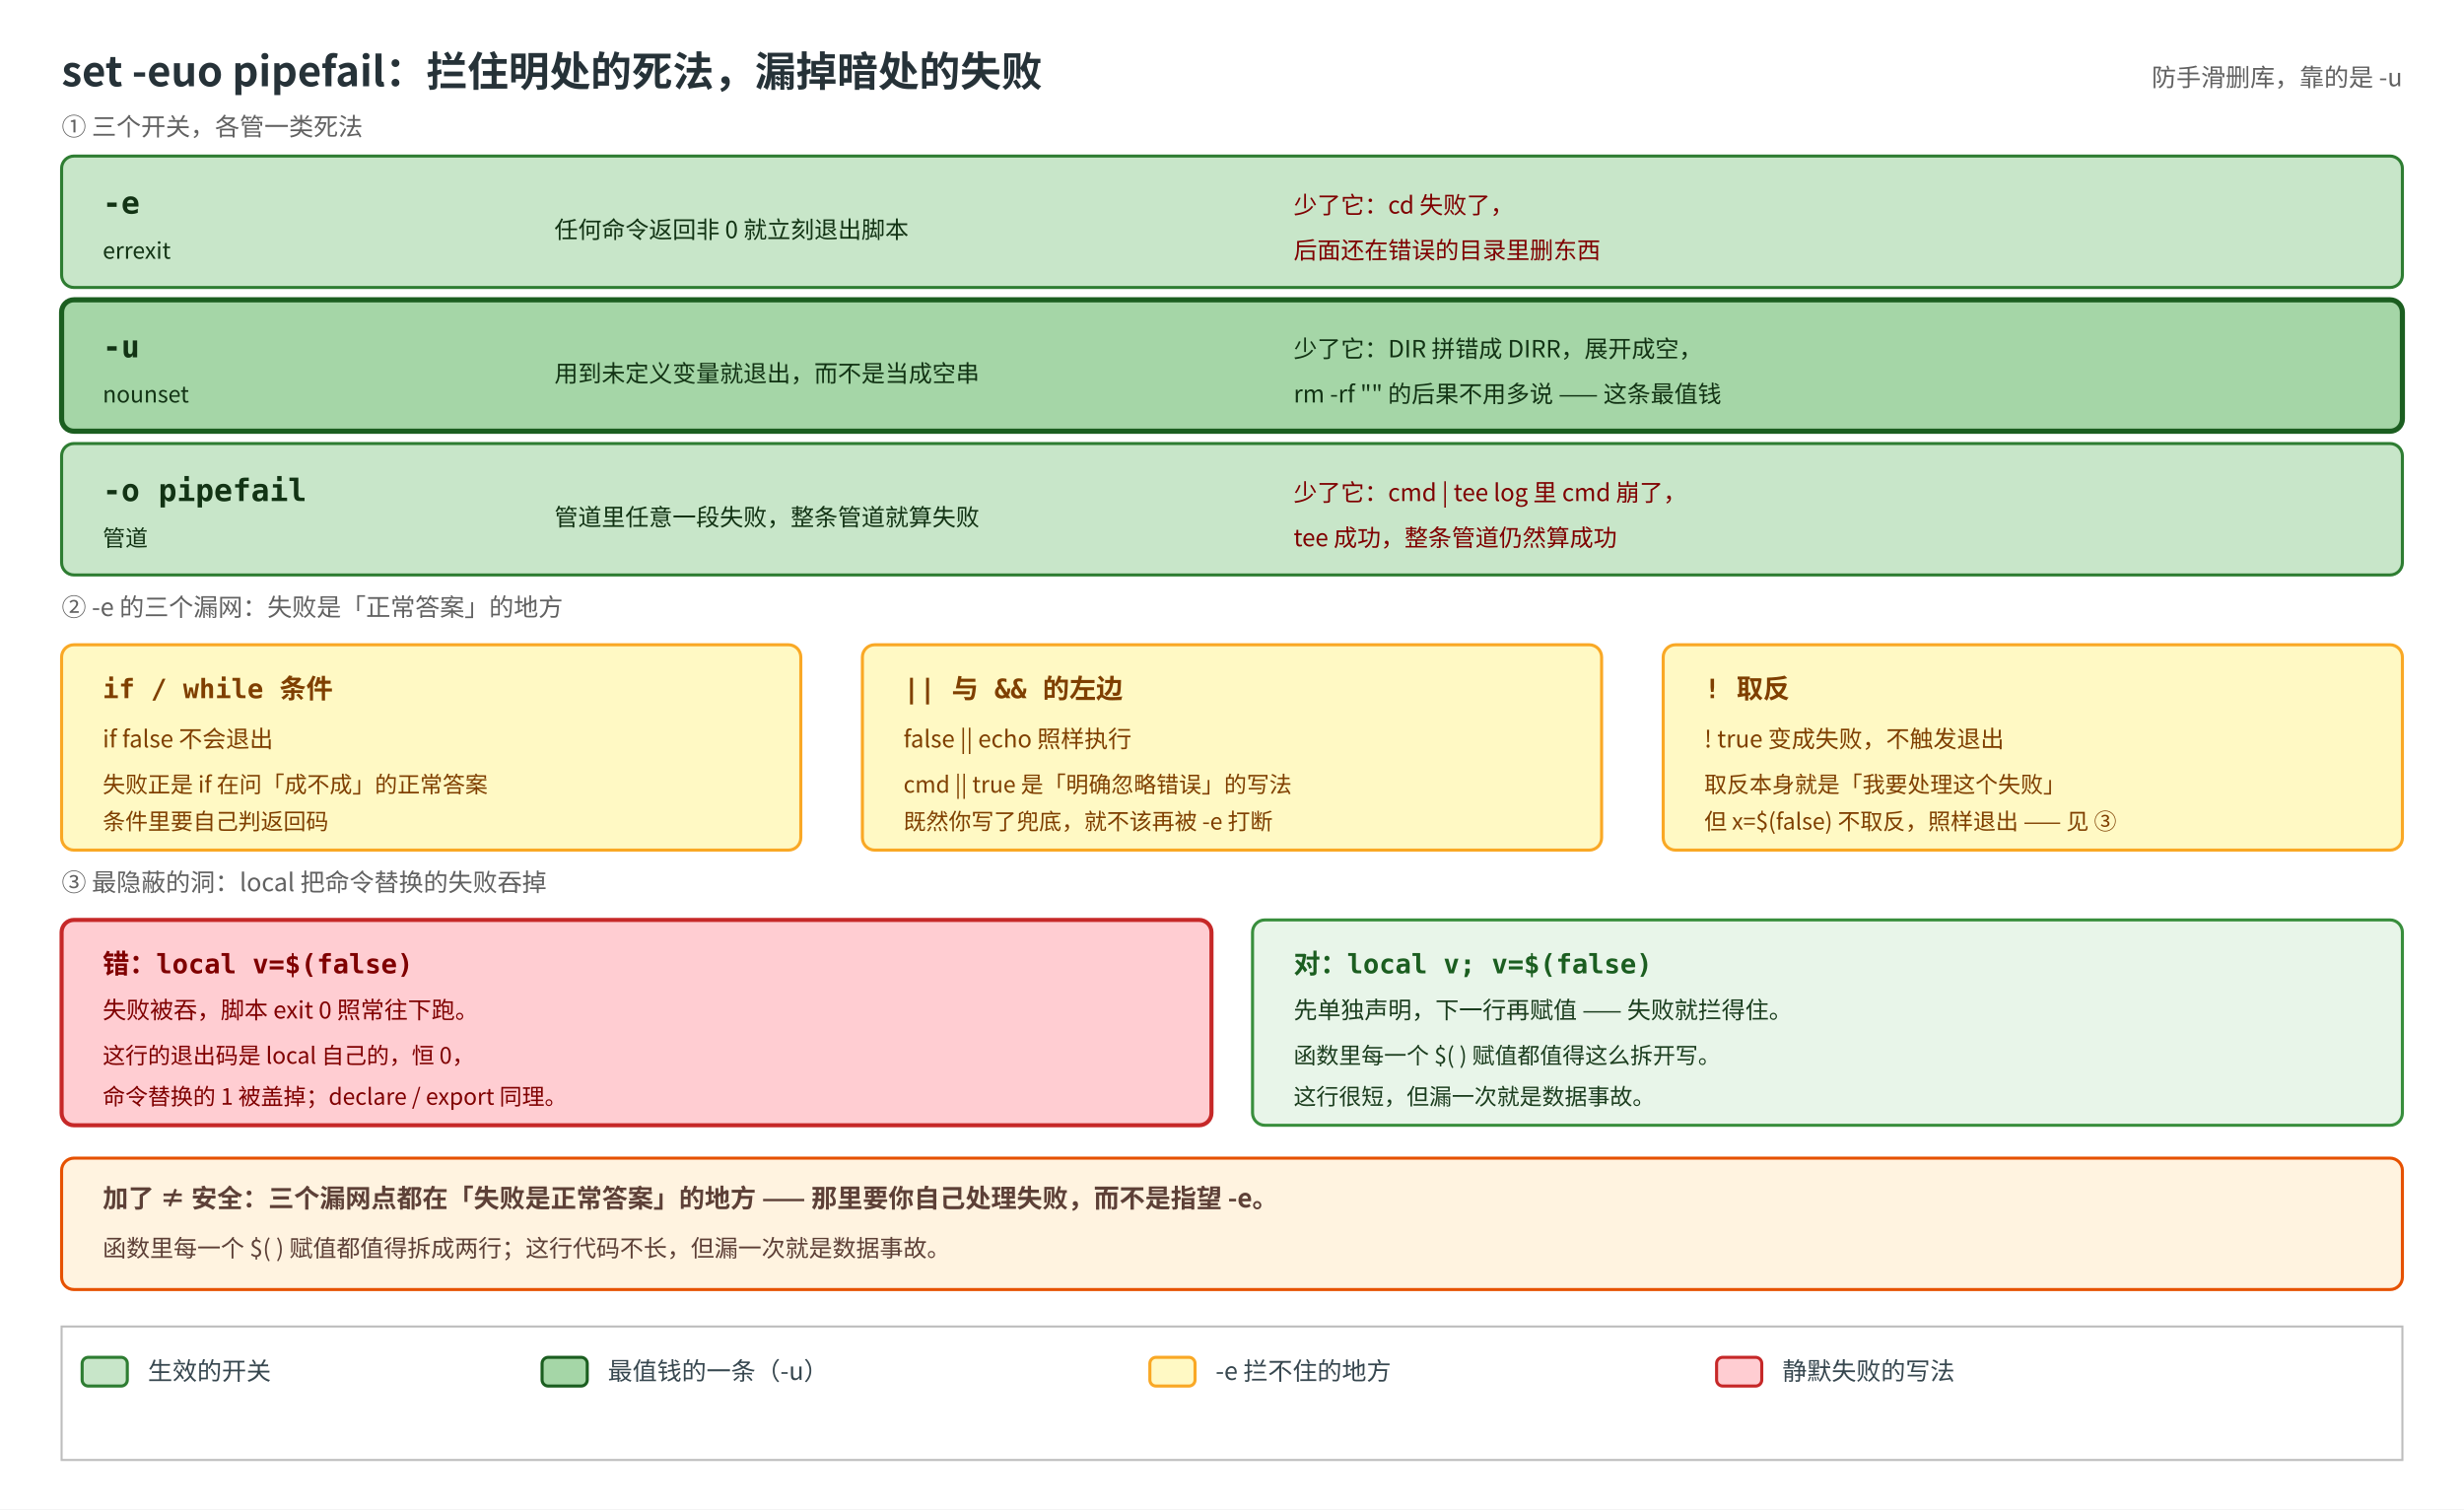
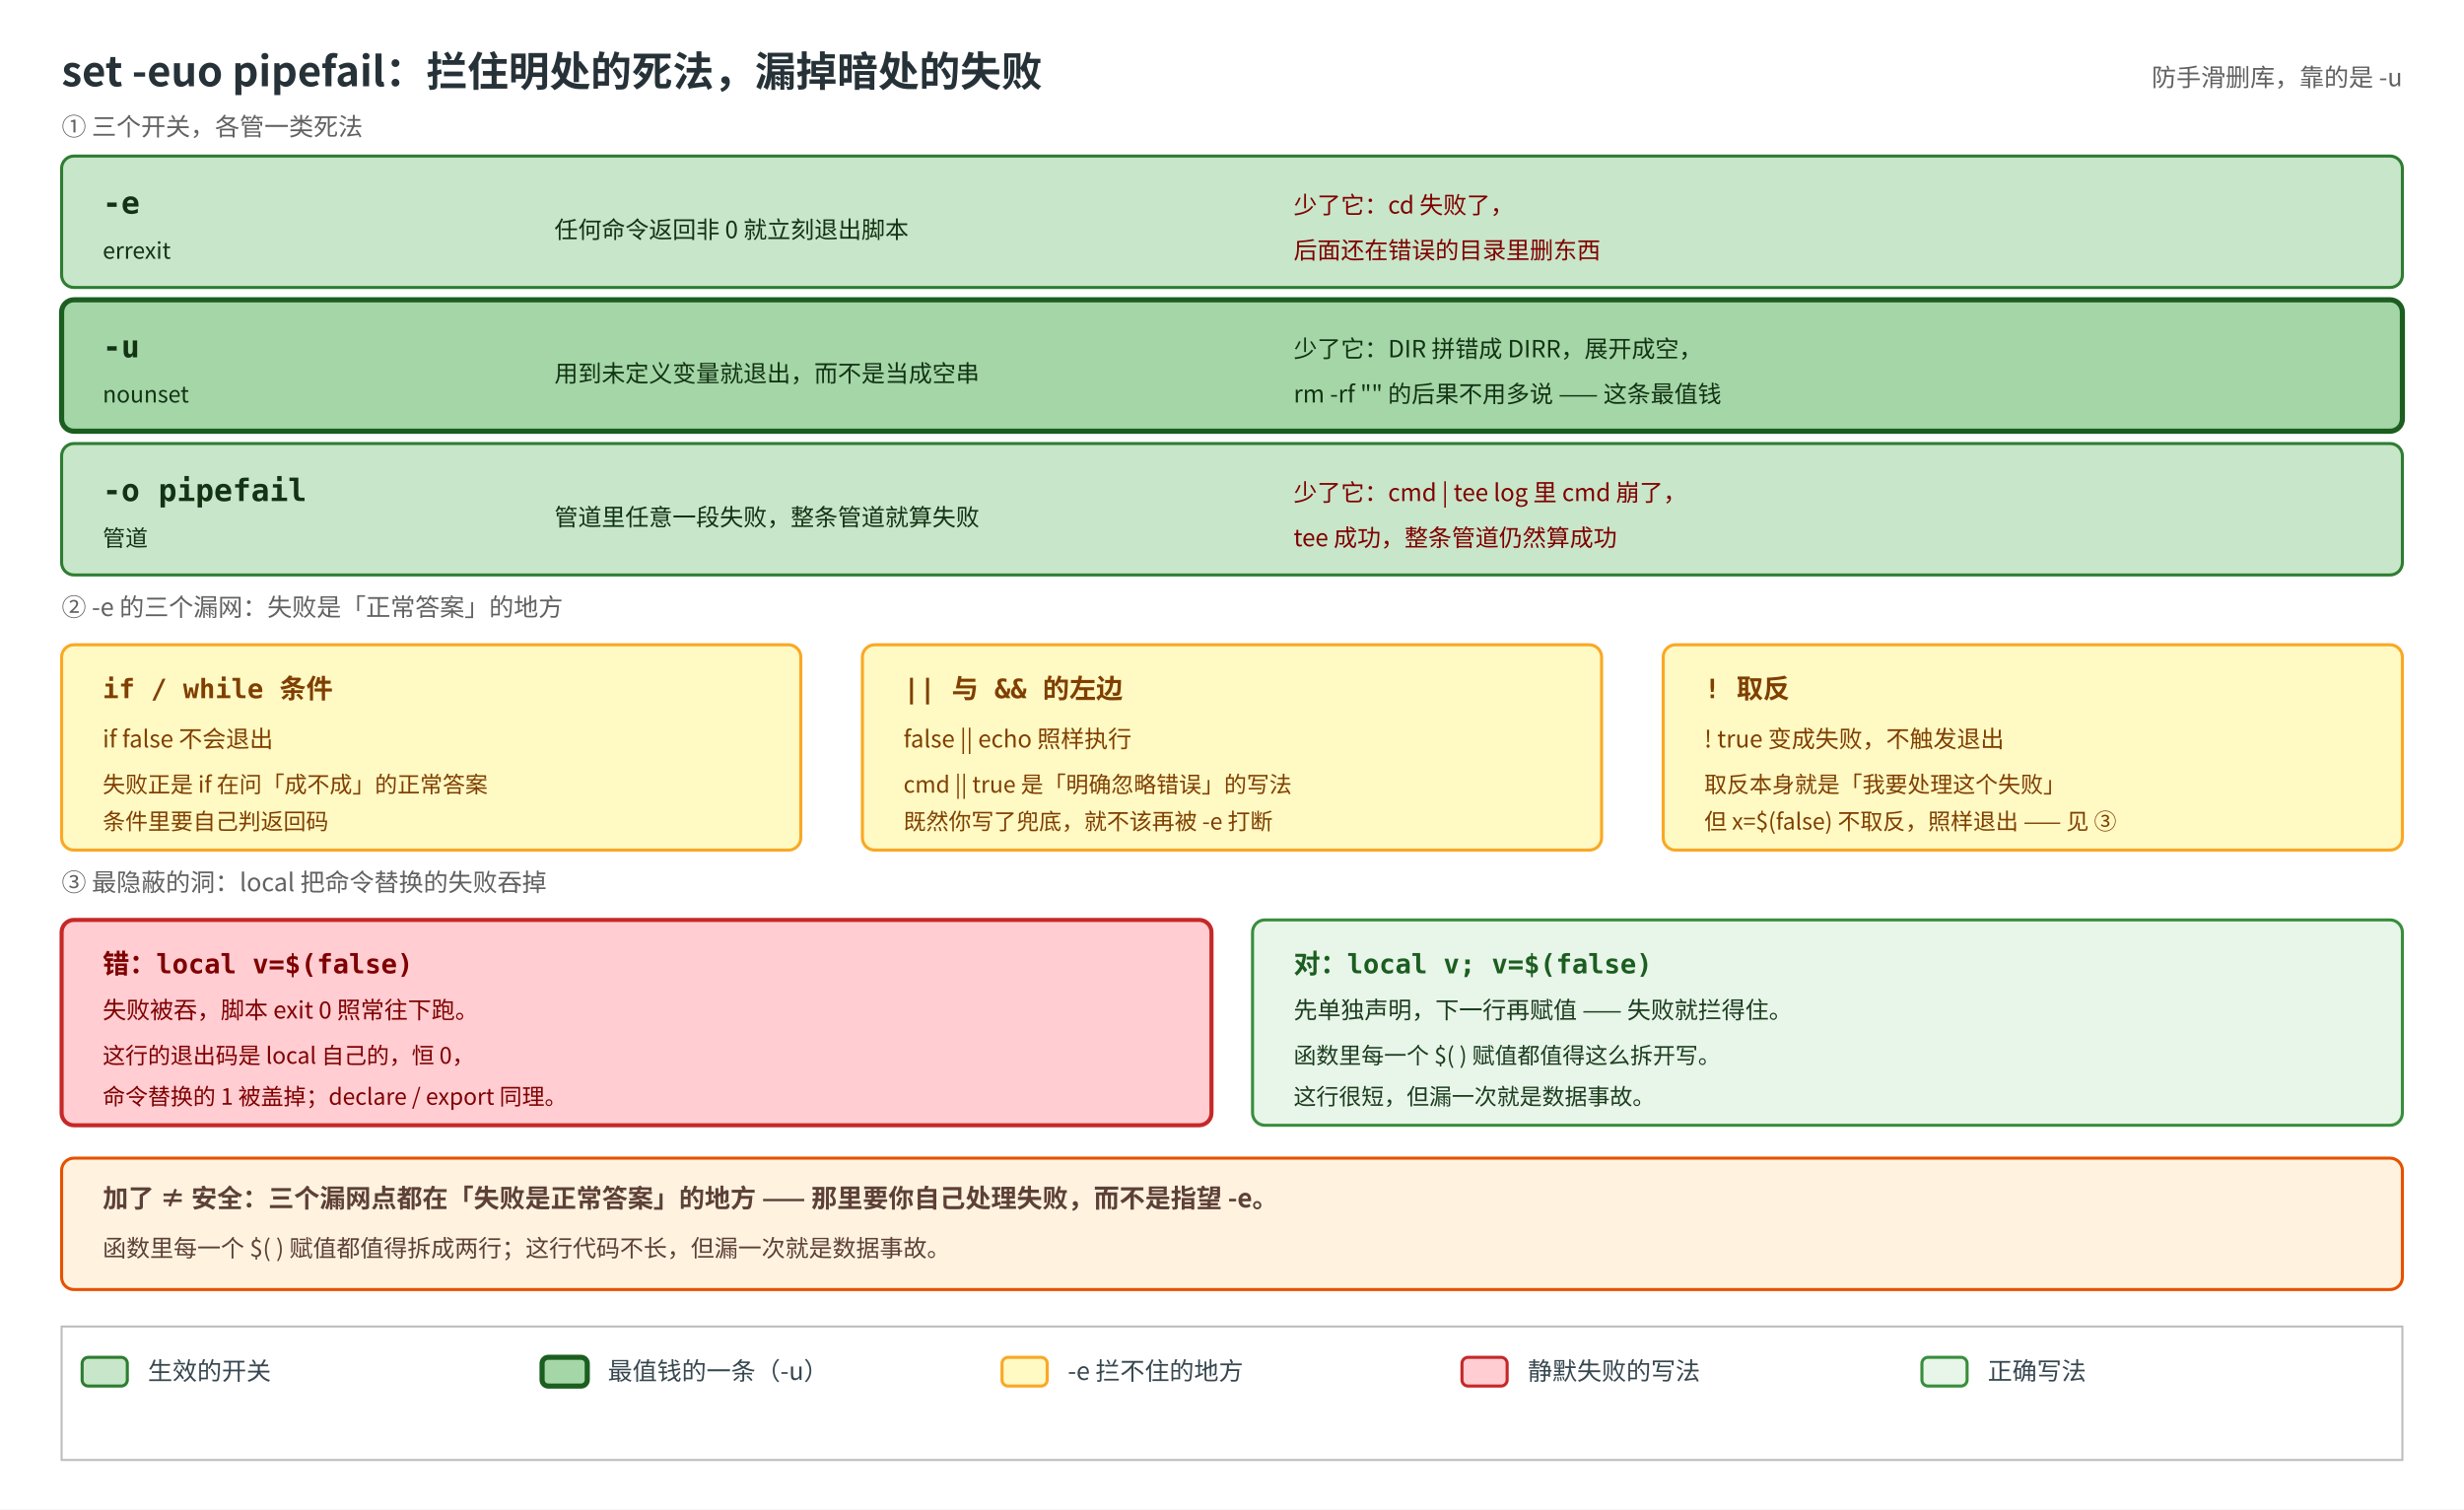
<svg xmlns="http://www.w3.org/2000/svg" viewBox="0 0 1200 735" font-family="'Microsoft YaHei','PingFang SC','Noto Sans CJK SC',sans-serif">
  <rect x="0" y="0" width="1200" height="735" fill="#ffffff" />
  <text x="30" y="42" font-size="20" font-weight="bold" fill="#263238">set -euo pipefail：拦住明处的死法，漏掉暗处的失败</text>
  <text x="1170" y="42" font-size="12" fill="#616161" text-anchor="end">防手滑删库，靠的是 -u</text>
  <text x="30" y="66" font-size="12" fill="#616161">① 三个开关，各管一类死法</text>
  <rect x="30" y="76" width="1140" height="64" rx="6" fill="#c8e6c9" stroke="#2e7d32" stroke-width="1.5" />
  <text x="50" y="104" font-size="15" font-weight="bold" fill="#123314" font-family="ui-monospace,Menlo,Consolas,monospace">-e</text>
  <text x="50" y="126" font-size="11" fill="#123314">errexit</text>
  <text x="270" y="116" font-size="11.5" fill="#123314">任何命令返回非 0 就立刻退出脚本</text>
  <text x="630" y="104" font-size="11.5" fill="#7f0000">少了它：cd 失败了，</text>
  <text x="630" y="126" font-size="11.5" fill="#7f0000">后面还在错误的目录里删东西</text>
  <rect x="30" y="146" width="1140" height="64" rx="6" fill="#a5d6a7" stroke="#1b5e20" stroke-width="2.5" />
  <text x="50" y="174" font-size="15" font-weight="bold" fill="#123314" font-family="ui-monospace,Menlo,Consolas,monospace">-u</text>
  <text x="50" y="196" font-size="11" fill="#123314">nounset</text>
  <text x="270" y="186" font-size="11.5" fill="#123314">用到未定义变量就退出，而不是当成空串</text>
  <text x="630" y="174" font-size="11.5" fill="#123314">少了它：DIR 拼错成 DIRR，展开成空，</text>
  <text x="630" y="196" font-size="11.5" fill="#123314">rm -rf "" 的后果不用多说 —— 这条最值钱</text>
  <rect x="30" y="216" width="1140" height="64" rx="6" fill="#c8e6c9" stroke="#2e7d32" stroke-width="1.5" />
  <text x="50" y="244" font-size="15" font-weight="bold" fill="#123314" font-family="ui-monospace,Menlo,Consolas,monospace">-o pipefail</text>
  <text x="50" y="266" font-size="11" fill="#123314">管道</text>
  <text x="270" y="256" font-size="11.5" fill="#123314">管道里任意一段失败，整条管道就算失败</text>
  <text x="630" y="244" font-size="11.5" fill="#7f0000">少了它：cmd | tee log 里 cmd 崩了，</text>
  <text x="630" y="266" font-size="11.5" fill="#7f0000">tee 成功，整条管道仍然算成功</text>
  <text x="30" y="300" font-size="12" fill="#616161">② -e 的三个漏网：失败是「正常答案」的地方</text>
  <rect x="30" y="314" width="360" height="100" rx="6" fill="#fff9c4" stroke="#f9a825" stroke-width="1.5" />
  <text x="50" y="340" font-size="13" font-weight="bold" fill="#7f3f00" font-family="ui-monospace,Menlo,Consolas,monospace">if / while <tspan font-family="Microsoft YaHei,PingFang SC,Noto Sans CJK SC,sans-serif">条件</tspan>
  </text>
  <text x="50" y="364" font-size="11.5" fill="#7f3f00">if false 不会退出</text>
  <text x="50" y="386" font-size="11" fill="#7f3f00">失败正是 if 在问「成不成」的正常答案</text>
  <text x="50" y="404" font-size="11" fill="#7f3f00">条件里要自己判返回码</text>
  <rect x="420" y="314" width="360" height="100" rx="6" fill="#fff9c4" stroke="#f9a825" stroke-width="1.5" />
  <text x="440" y="340" font-size="13" font-weight="bold" fill="#7f3f00" font-family="ui-monospace,Menlo,Consolas,monospace">|| <tspan font-family="Microsoft YaHei,PingFang SC,Noto Sans CJK SC,sans-serif">与</tspan> &amp;&amp; <tspan font-family="Microsoft YaHei,PingFang SC,Noto Sans CJK SC,sans-serif">的左边</tspan>
  </text>
  <text x="440" y="364" font-size="11.5" fill="#7f3f00">false || echo 照样执行</text>
  <text x="440" y="386" font-size="11" fill="#7f3f00">cmd || true 是「明确忽略错误」的写法</text>
  <text x="440" y="404" font-size="11" fill="#7f3f00">既然你写了兜底，就不该再被 -e 打断</text>
  <rect x="810" y="314" width="360" height="100" rx="6" fill="#fff9c4" stroke="#f9a825" stroke-width="1.5" />
  <text x="830" y="340" font-size="13" font-weight="bold" fill="#7f3f00" font-family="ui-monospace,Menlo,Consolas,monospace">! <tspan font-family="Microsoft YaHei,PingFang SC,Noto Sans CJK SC,sans-serif">取反</tspan>
  </text>
  <text x="830" y="364" font-size="11.5" fill="#7f3f00">! true 变成失败，不触发退出</text>
  <text x="830" y="386" font-size="11" fill="#7f3f00">取反本身就是「我要处理这个失败」</text>
  <text x="830" y="404" font-size="11" fill="#7f3f00">但 x=$(false) 不取反，照样退出 —— 见 ③</text>
  <text x="30" y="434" font-size="12" fill="#616161">③ 最隐蔽的洞：local 把命令替换的失败吞掉</text>
  <rect x="30" y="448" width="560" height="100" rx="6" fill="#ffcdd2" stroke="#c62828" stroke-width="2" />
  <text x="50" y="474" font-size="13" font-weight="bold" fill="#7f0000" font-family="ui-monospace,Menlo,Consolas,monospace">
    <tspan font-family="Microsoft YaHei,PingFang SC,Noto Sans CJK SC,sans-serif">错：</tspan>local v=$(false)</text>
  <text x="50" y="496" font-size="11.5" fill="#7f0000">失败被吞，脚本 exit 0 照常往下跑。</text>
  <text x="50" y="518" font-size="11" fill="#7f0000">这行的退出码是 local 自己的，恒 0，</text>
  <text x="50" y="538" font-size="11" fill="#7f0000">命令替换的 1 被盖掉；declare / export 同理。</text>
  <rect x="610" y="448" width="560" height="100" rx="6" fill="#e8f5e9" stroke="#388e3c" stroke-width="1.5" />
  <text x="630" y="474" font-size="13" font-weight="bold" fill="#1b5e20" font-family="ui-monospace,Menlo,Consolas,monospace">
    <tspan font-family="Microsoft YaHei,PingFang SC,Noto Sans CJK SC,sans-serif">对：</tspan>local v; v=$(false)</text>
  <text x="630" y="496" font-size="11.5" fill="#1b3d1e">先单独声明，下一行再赋值 —— 失败就拦得住。</text>
  <text x="630" y="518" font-size="11" fill="#1b3d1e">函数里每一个 $( ) 赋值都值得这么拆开写。</text>
  <text x="630" y="538" font-size="11" fill="#1b3d1e">这行很短，但漏一次就是数据事故。</text>
  <rect x="30" y="564" width="1140" height="64" rx="6" fill="#fff3e0" stroke="#e65100" stroke-width="1.5" />
  <text x="50" y="588" font-size="12.5" font-weight="bold" fill="#5d4037">加了 ≠ 安全：三个漏网点都在「失败是正常答案」的地方 —— 那里要你自己处理失败，而不是指望 -e。</text>
  <text x="50" y="612" font-size="11.5" fill="#5d4037">函数里每一个 $( ) 赋值都值得拆成两行；这行代码不长，但漏一次就是数据事故。</text>
  <rect x="30" y="646" width="1140" height="65" fill="#ffffff" stroke="#bdbdbd" stroke-width="1" />
  <rect x="40" y="661" width="22" height="14" rx="3" fill="#c8e6c9" stroke="#2e7d32" stroke-width="1.5" />
  <text x="72" y="672" font-size="12" fill="#37474f">生效的开关</text>
-   <rect x="264" y="661" width="22" height="14" rx="3" fill="#a5d6a7" stroke="#1b5e20" stroke-width="1.5" />
+   <rect x="264" y="661" width="22" height="14" rx="3" fill="#a5d6a7" stroke="#1b5e20" stroke-width="2.5" />
  <text x="296" y="672" font-size="12" fill="#37474f">最值钱的一条（-u）</text>
-   <rect x="560" y="661" width="22" height="14" rx="3" fill="#fff9c4" stroke="#f9a825" stroke-width="1.5" />
-   <text x="592" y="672" font-size="12" fill="#37474f">-e 拦不住的地方</text>
-   <rect x="836" y="661" width="22" height="14" rx="3" fill="#ffcdd2" stroke="#c62828" stroke-width="1.5" />
-   <text x="868" y="672" font-size="12" fill="#37474f">静默失败的写法</text>
+   <rect x="488" y="661" width="22" height="14" rx="3" fill="#fff9c4" stroke="#f9a825" stroke-width="1.5" />
+   <text x="520" y="672" font-size="12" fill="#37474f">-e 拦不住的地方</text>
+   <rect x="712" y="661" width="22" height="14" rx="3" fill="#ffcdd2" stroke="#c62828" stroke-width="1.5" />
+   <text x="744" y="672" font-size="12" fill="#37474f">静默失败的写法</text>
+   <rect x="936" y="661" width="22" height="14" rx="3" fill="#e8f5e9" stroke="#388e3c" stroke-width="1.5" />
+   <text x="968" y="672" font-size="12" fill="#37474f">正确写法</text>
</svg>
